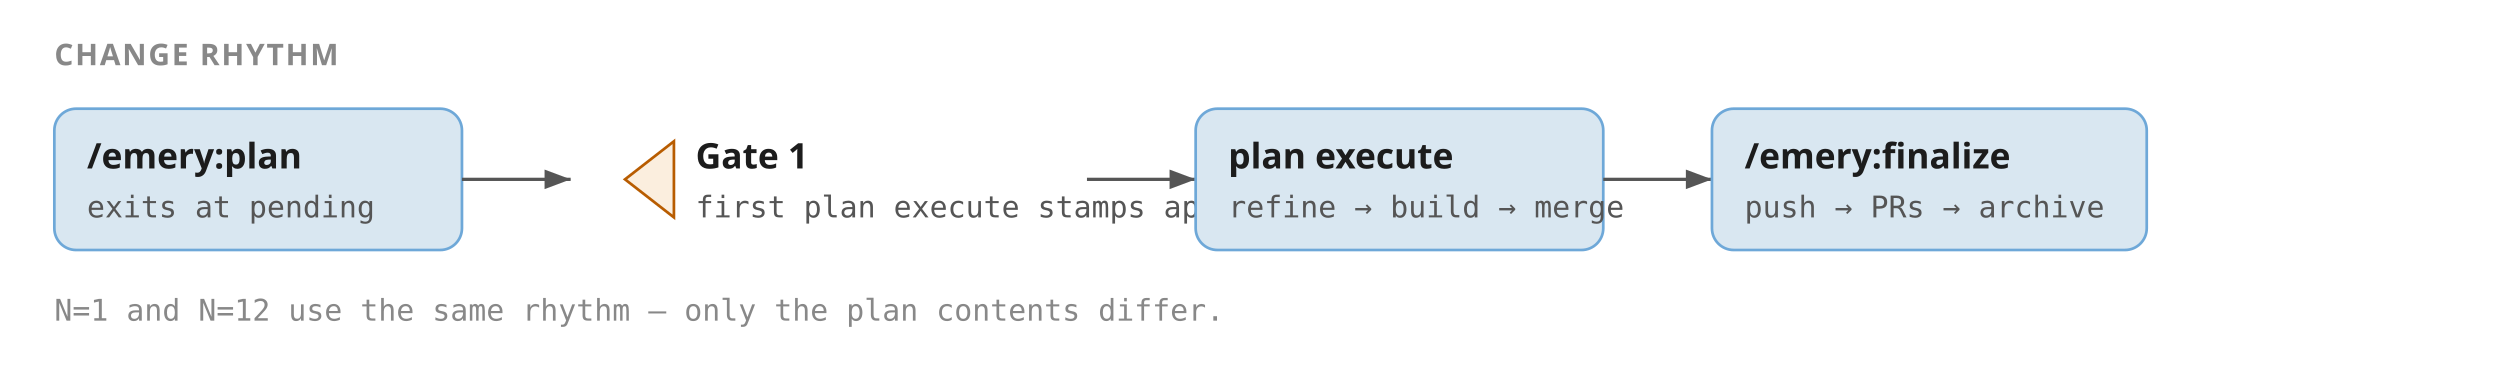
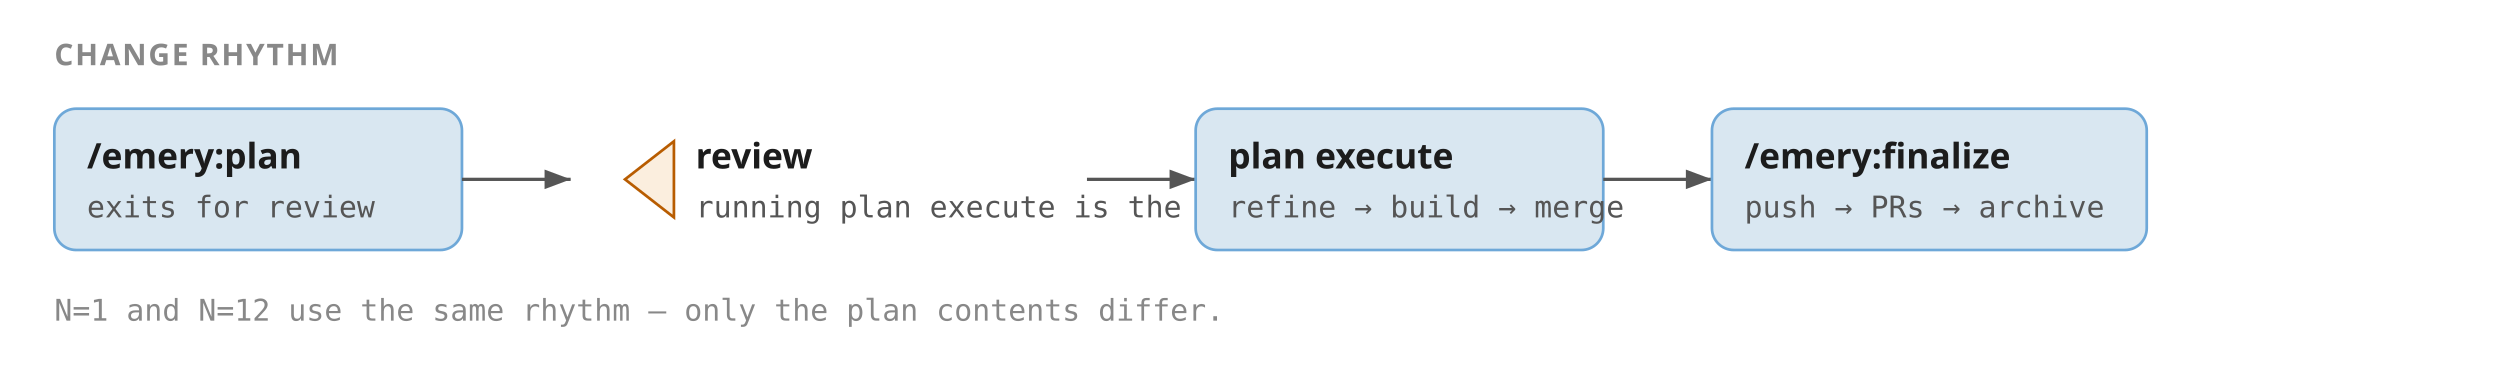
- <svg xmlns="http://www.w3.org/2000/svg" viewBox="0 0 920 140" role="img" aria-label="Emery change rhythm from plan through Gate 1 to execute and finalize">
+ <svg xmlns="http://www.w3.org/2000/svg" viewBox="0 0 920 140" role="img" aria-label="Emery change rhythm from plan through operator review to execute and finalize">
  <defs>
    <marker id="arr" markerWidth="10" markerHeight="10" refX="8" refY="3" orient="auto">
      <path d="M0,0 L0,6 L8,3 z" fill="#555" />
    </marker>
  </defs>
  <text x="20" y="24" font-family="ui-sans-serif, system-ui, sans-serif" font-size="11" font-weight="600" fill="#888" letter-spacing="0.06em">CHANGE RHYTHM</text>
  <rect x="20" y="40" width="150" height="52" rx="8" fill="#d9e7f1" stroke="#6ea8d8" />
  <text x="32" y="62" font-family="ui-sans-serif, system-ui, sans-serif" font-size="13" font-weight="600" fill="#1c1c1c">/emery:plan</text>
-   <text x="32" y="80" font-family="ui-monospace, monospace" font-size="11" fill="#555">exits at pending</text>
+   <text x="32" y="80" font-family="ui-monospace, monospace" font-size="11" fill="#555">exits for review</text>
  <path d="M170 66 L210 66" stroke="#555" stroke-width="1.2" fill="none" marker-end="url(#arr)" />
  <polygon points="230,66 248,52 248,80" fill="#fbeede" stroke="#b85c00" />
-   <text x="256" y="62" font-family="ui-sans-serif, system-ui, sans-serif" font-size="13" font-weight="600" fill="#1c1c1c">Gate 1</text>
-   <text x="256" y="80" font-family="ui-monospace, monospace" font-size="11" fill="#555">first plan execute stamps approved</text>
+   <text x="256" y="62" font-family="ui-sans-serif, system-ui, sans-serif" font-size="13" font-weight="600" fill="#1c1c1c">review</text>
+   <text x="256" y="80" font-family="ui-monospace, monospace" font-size="11" fill="#555">running plan execute is the approval</text>
  <path d="M400 66 L440 66" stroke="#555" stroke-width="1.2" fill="none" marker-end="url(#arr)" />
  <rect x="440" y="40" width="150" height="52" rx="8" fill="#d9e7f1" stroke="#6ea8d8" />
  <text x="452" y="62" font-family="ui-sans-serif, system-ui, sans-serif" font-size="13" font-weight="600" fill="#1c1c1c">plan execute</text>
  <text x="452" y="80" font-family="ui-monospace, monospace" font-size="11" fill="#555">refine → build → merge</text>
  <path d="M590 66 L630 66" stroke="#555" stroke-width="1.2" fill="none" marker-end="url(#arr)" />
  <rect x="630" y="40" width="160" height="52" rx="8" fill="#d9e7f1" stroke="#6ea8d8" />
  <text x="642" y="62" font-family="ui-sans-serif, system-ui, sans-serif" font-size="13" font-weight="600" fill="#1c1c1c">/emery:finalize</text>
  <text x="642" y="80" font-family="ui-monospace, monospace" font-size="11" fill="#555">push → PRs → archive</text>
  <text x="20" y="118" font-family="ui-monospace, monospace" font-size="11" fill="#888">N=1 and N=12 use the same rhythm — only the plan contents differ.</text>
</svg>
